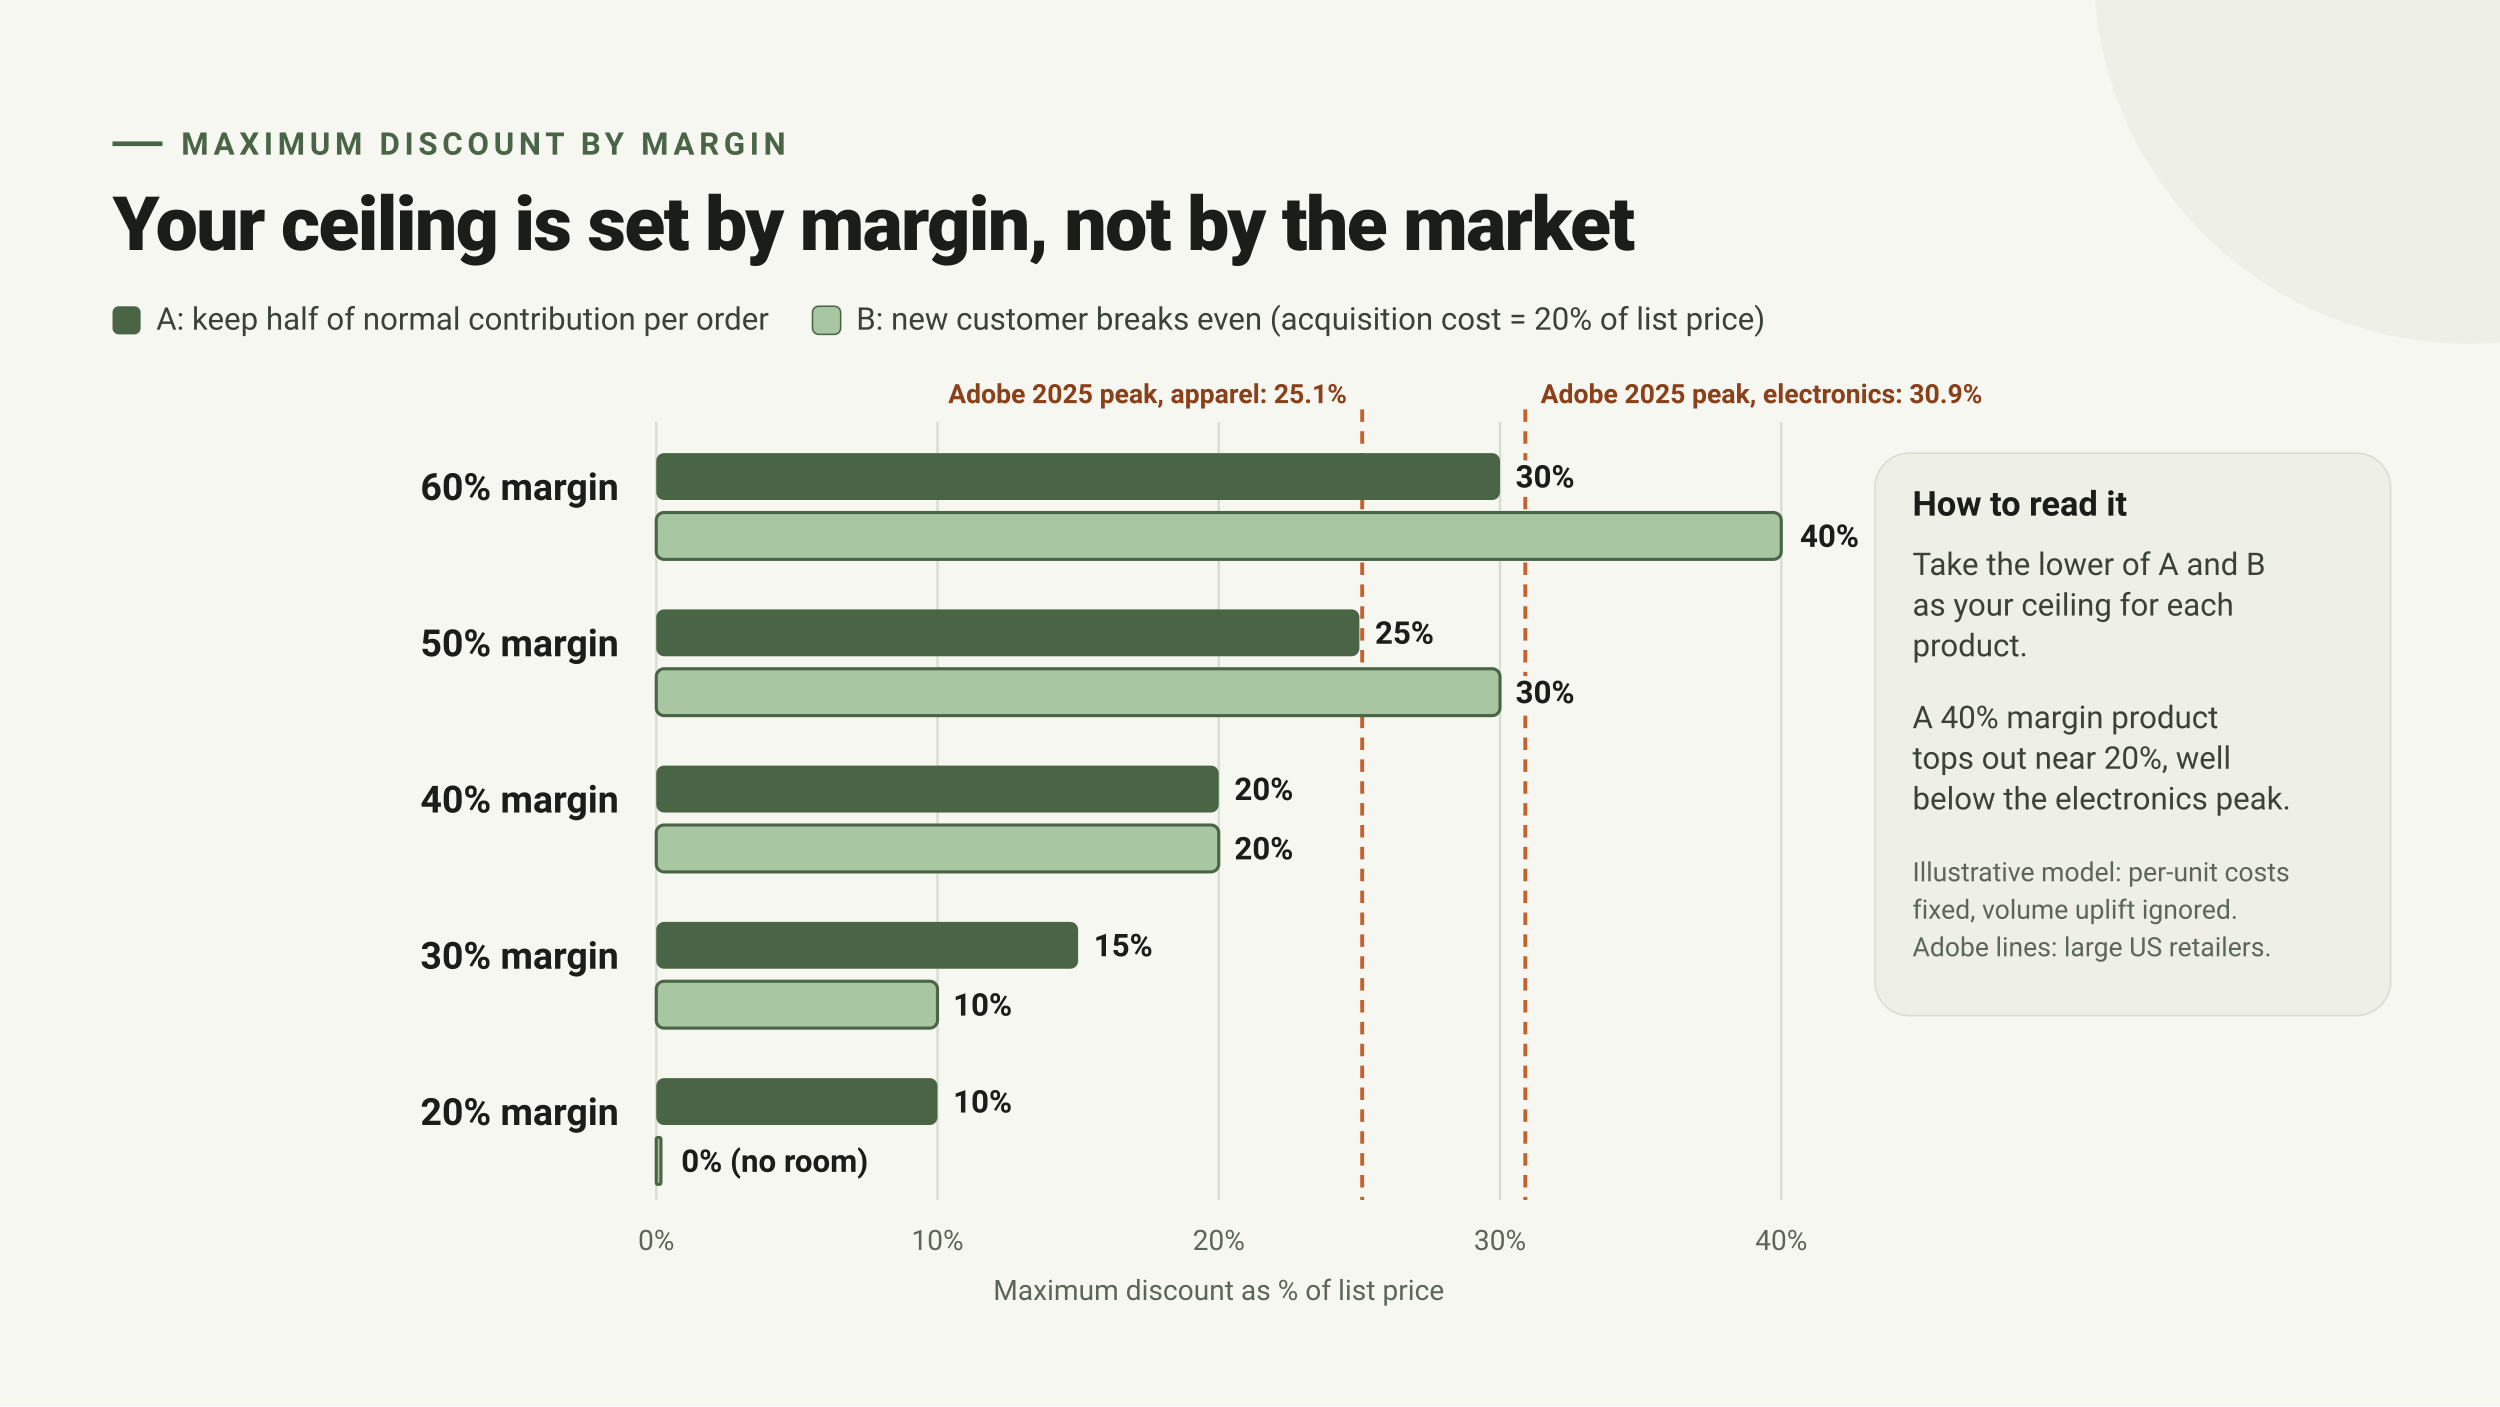
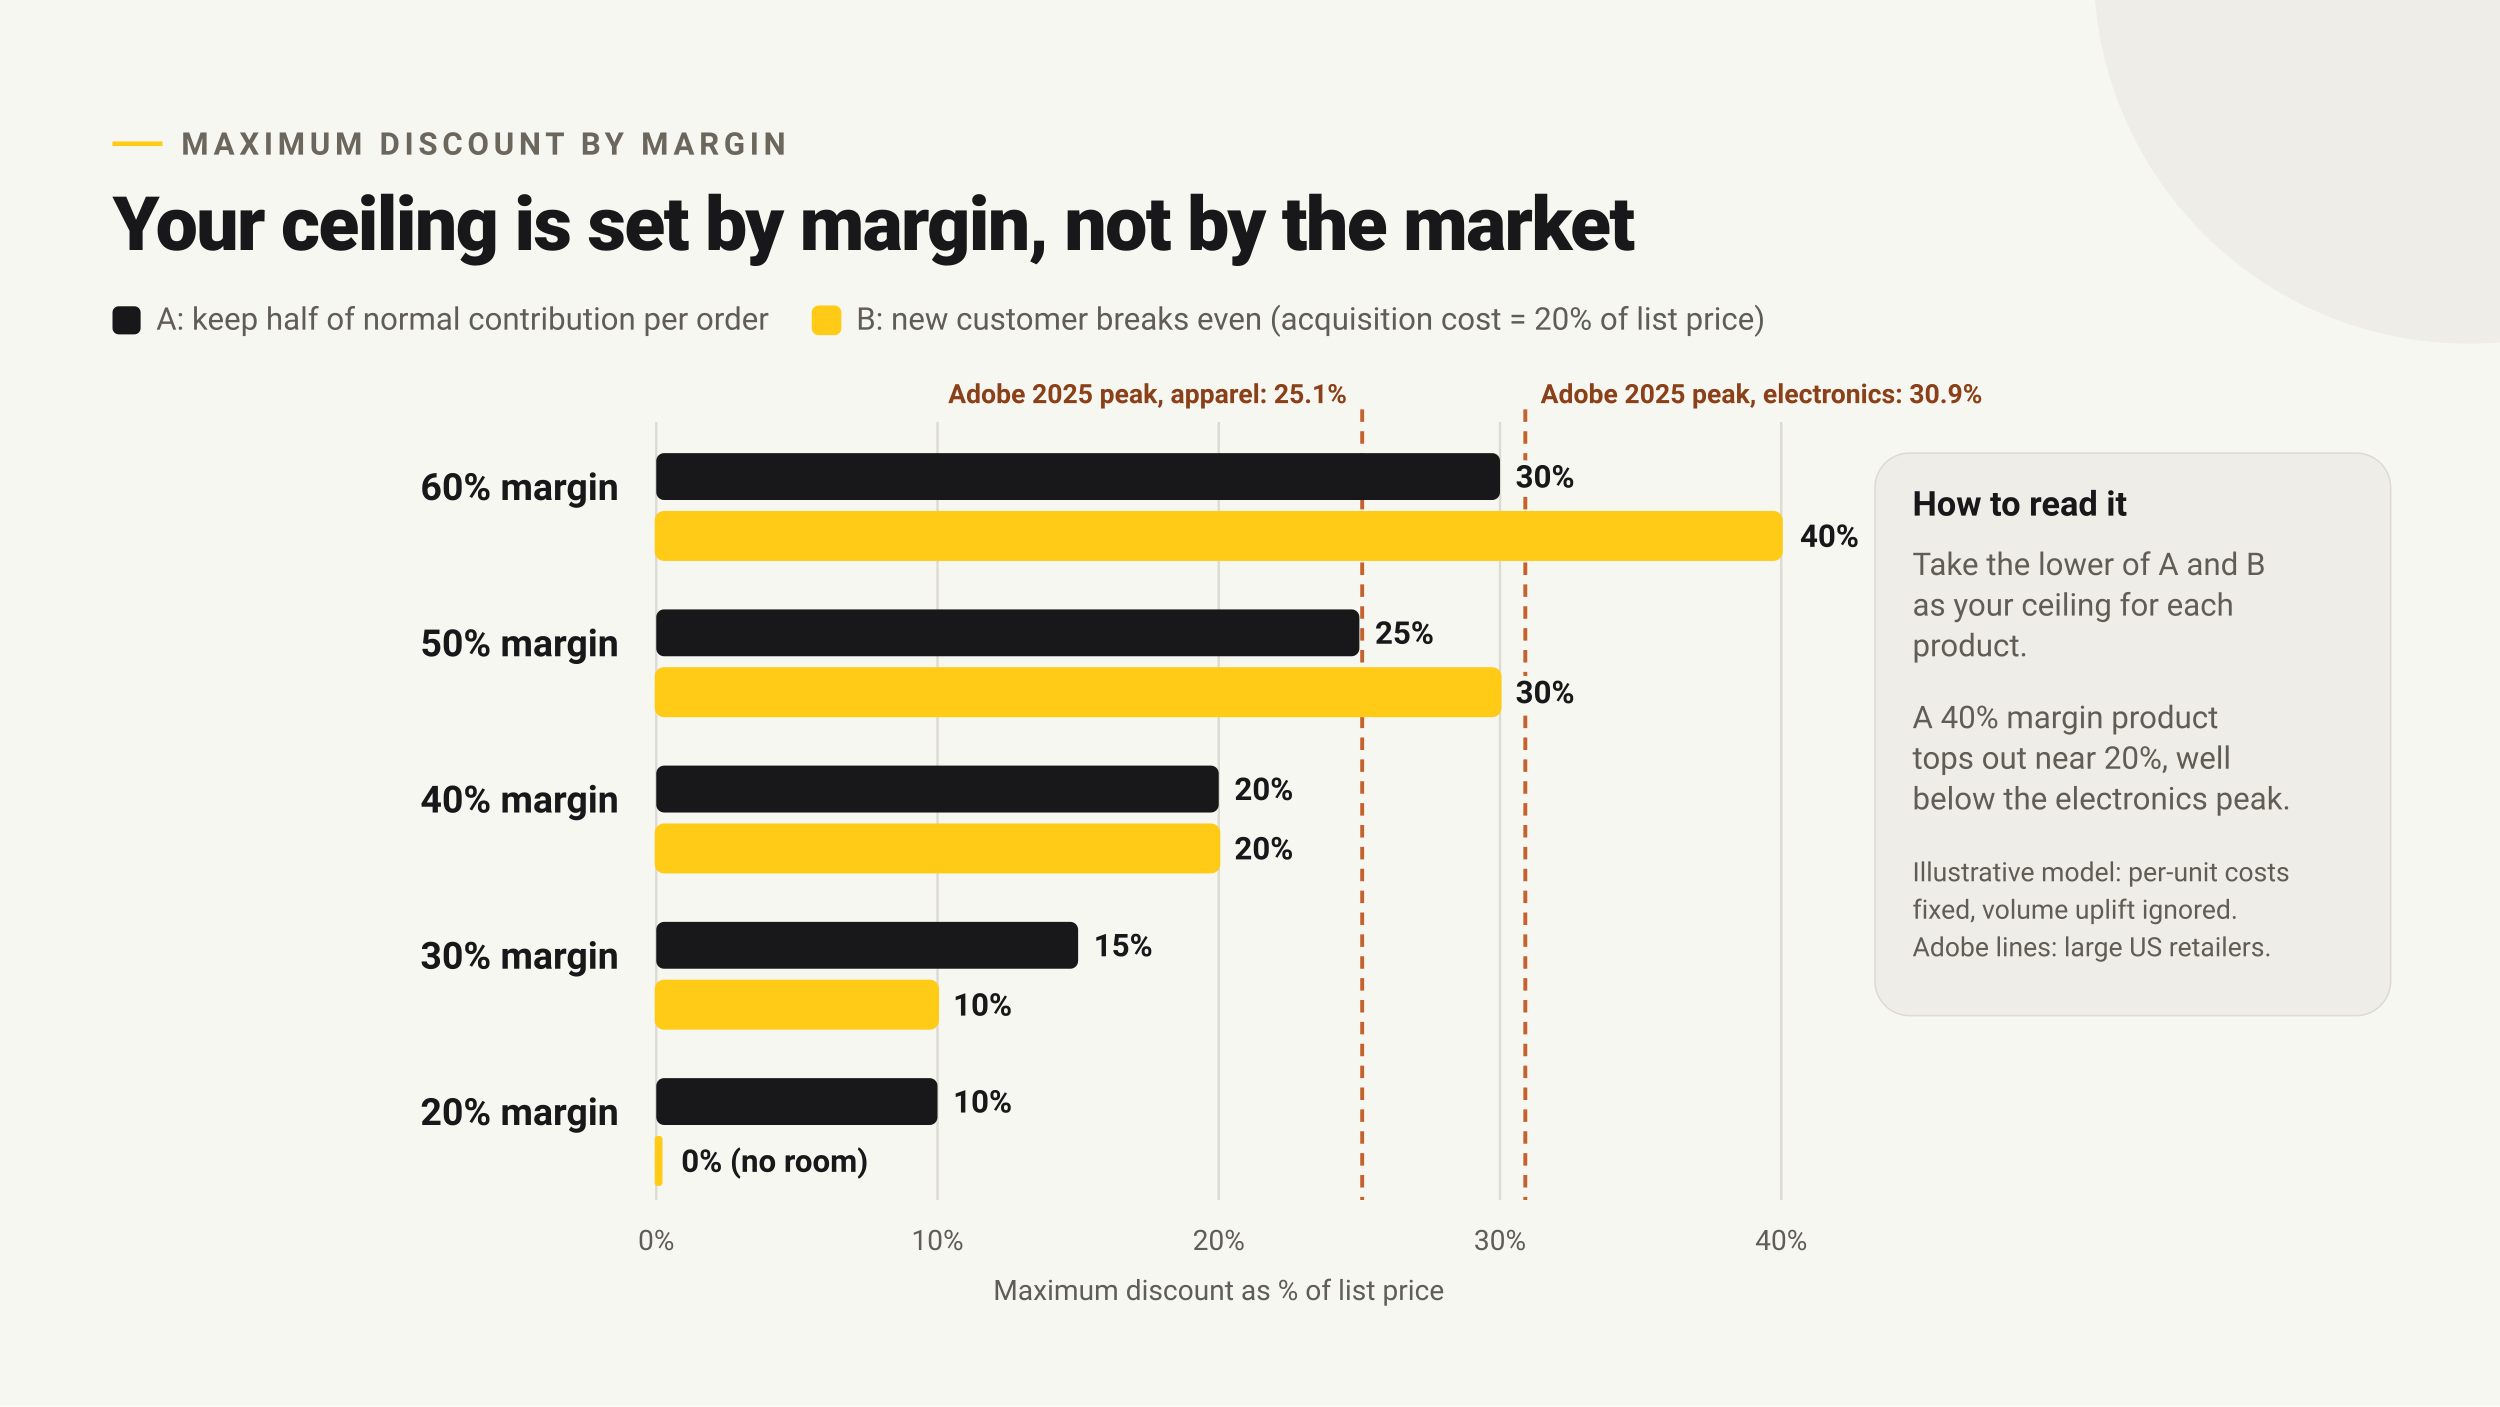
<svg xmlns="http://www.w3.org/2000/svg" viewBox="0 0 1600 900" width="1600" height="900" role="img" aria-labelledby="t d">
  <rect width="1600" height="900" fill="#f7f7f2" />
-   <circle cx="1580" cy="-20" r="240" fill="#eeefe7" />
+   <circle cx="1580" cy="-20" r="240" fill="#efede7" />
  <g font-family="system-ui, -apple-system, 'Segoe UI', Roboto, Helvetica, Arial, sans-serif">
-     <line x1="72" y1="92" x2="104" y2="92" stroke="#496546" stroke-width="3" />
-     <text x="116" y="99" font-size="20" font-weight="700" letter-spacing="3" fill="#496546">MAXIMUM DISCOUNT BY MARGIN</text>
-     <text x="72" y="160" font-size="48" font-weight="800" fill="#1a1d18" letter-spacing="-1">Your ceiling is set by margin, not by the market</text>
-     <g font-size="20" fill="#3b4138">
-       <rect x="72" y="196" width="18" height="18" rx="4" fill="#496546" />
+     <line x1="72" y1="92" x2="104" y2="92" stroke="#ffcb16" stroke-width="3" />
+     <text x="116" y="99" font-size="20" font-weight="700" letter-spacing="3" fill="#6b675c">MAXIMUM DISCOUNT BY MARGIN</text>
+     <text x="72" y="160" font-size="48" font-weight="800" fill="#18181b" letter-spacing="-1">Your ceiling is set by margin, not by the market</text>
+     <g font-size="20" fill="#605d56">
+       <rect x="72" y="196" width="18" height="18" rx="4" fill="#18181b" />
      <text x="100" y="211">A: keep half of normal contribution per order</text>
-       <rect x="520" y="196" width="18" height="18" rx="4" fill="#a9c6a3" stroke="#496546" />
+       <rect x="520" y="196" width="18" height="18" rx="4" fill="#ffcb16" stroke="#ffcb16" />
      <text x="548" y="211">B: new customer breaks even (acquisition cost = 20% of list price)</text>
    </g>
-     <g stroke="#d8ddd1" stroke-width="1.5">
+     <g stroke="#dddad1" stroke-width="1.5">
      <line x1="420" y1="270" x2="420" y2="768" />
      <line x1="600" y1="270" x2="600" y2="768" />
      <line x1="780" y1="270" x2="780" y2="768" />
      <line x1="960" y1="270" x2="960" y2="768" />
      <line x1="1140" y1="270" x2="1140" y2="768" />
    </g>
-     <g font-size="18" fill="#5d6558" text-anchor="middle">
+     <g font-size="18" fill="#605d56" text-anchor="middle">
      <text x="420" y="800">0%</text>
      <text x="600" y="800">10%</text>
      <text x="780" y="800">20%</text>
      <text x="960" y="800">30%</text>
      <text x="1140" y="800">40%</text>
    </g>
-     <text x="780" y="832" font-size="18" fill="#5d6558" text-anchor="middle">Maximum discount as % of list price</text>
+     <text x="780" y="832" font-size="18" fill="#605d56" text-anchor="middle">Maximum discount as % of list price</text>
    <line x1="871.8" y1="262" x2="871.8" y2="768" stroke="#c4622d" stroke-width="2.5" stroke-dasharray="8 6" />
    <line x1="976.2" y1="262" x2="976.2" y2="768" stroke="#c4622d" stroke-width="2.5" stroke-dasharray="8 6" />
    <text x="862" y="258" font-size="17" fill="#8a4018" text-anchor="end" font-weight="600">Adobe 2025 peak, apparel: 25.1%</text>
    <text x="986" y="258" font-size="17" fill="#8a4018" font-weight="600">Adobe 2025 peak, electronics: 30.9%</text>
-     <g font-size="24" font-weight="700" fill="#1a1d18" text-anchor="end">
+     <g font-size="24" font-weight="700" fill="#18181b" text-anchor="end">
      <text x="396" y="320">60% margin</text>
      <text x="396" y="420">50% margin</text>
      <text x="396" y="520">40% margin</text>
      <text x="396" y="620">30% margin</text>
      <text x="396" y="720">20% margin</text>
    </g>
-     <g fill="#496546">
+     <g fill="#18181b">
      <rect x="420" y="290" width="540" height="30" rx="5" />
      <rect x="420" y="390" width="450" height="30" rx="5" />
      <rect x="420" y="490" width="360" height="30" rx="5" />
      <rect x="420" y="590" width="270" height="30" rx="5" />
      <rect x="420" y="690" width="180" height="30" rx="5" />
    </g>
-     <g fill="#a9c6a3" stroke="#496546" stroke-width="2">
+     <g fill="#ffcb16" stroke="#ffcb16" stroke-width="2">
      <rect x="420" y="328" width="720" height="30" rx="5" />
      <rect x="420" y="428" width="540" height="30" rx="5" />
      <rect x="420" y="528" width="360" height="30" rx="5" />
      <rect x="420" y="628" width="180" height="30" rx="5" />
      <rect x="420" y="728" width="3" height="30" rx="1" />
    </g>
-     <g font-size="20" font-weight="700" fill="#1a1d18" paint-order="stroke" stroke="#f7f7f2" stroke-width="6" stroke-linejoin="round">
+     <g font-size="20" font-weight="700" fill="#18181b" paint-order="stroke" stroke="#f7f7f2" stroke-width="6" stroke-linejoin="round">
      <text x="970" y="312">30%</text>
      <text x="1152" y="350">40%</text>
      <text x="880" y="412">25%</text>
      <text x="970" y="450">30%</text>
      <text x="790" y="512">20%</text>
      <text x="790" y="550">20%</text>
      <text x="700" y="612">15%</text>
      <text x="610" y="650">10%</text>
      <text x="610" y="712">10%</text>
      <text x="436" y="750">0% (no room)</text>
    </g>
-     <rect x="1200" y="290" width="330" height="360" rx="22" fill="#eeefe7" stroke="#d8ddd1" />
-     <g font-size="20" fill="#3b4138">
-       <text x="1224" y="330" font-weight="700" fill="#1a1d18" font-size="22">How to read it</text>
+     <rect x="1200" y="290" width="330" height="360" rx="22" fill="#efede7" stroke="#dddad1" />
+     <g font-size="20" fill="#605d56">
+       <text x="1224" y="330" font-weight="700" fill="#18181b" font-size="22">How to read it</text>
      <text x="1224" y="368">Take the lower of A and B</text>
      <text x="1224" y="394">as your ceiling for each</text>
      <text x="1224" y="420">product.</text>
      <text x="1224" y="466">A 40% margin product</text>
      <text x="1224" y="492">tops out near 20%, well</text>
      <text x="1224" y="518">below the electronics peak.</text>
-       <text x="1224" y="564" font-size="17" fill="#5d6558">Illustrative model: per-unit costs</text>
-       <text x="1224" y="588" font-size="17" fill="#5d6558">fixed, volume uplift ignored.</text>
-       <text x="1224" y="612" font-size="17" fill="#5d6558">Adobe lines: large US retailers.</text>
+       <text x="1224" y="564" font-size="17" fill="#605d56">Illustrative model: per-unit costs</text>
+       <text x="1224" y="588" font-size="17" fill="#605d56">fixed, volume uplift ignored.</text>
+       <text x="1224" y="612" font-size="17" fill="#605d56">Adobe lines: large US retailers.</text>
    </g>
  </g>
</svg>
